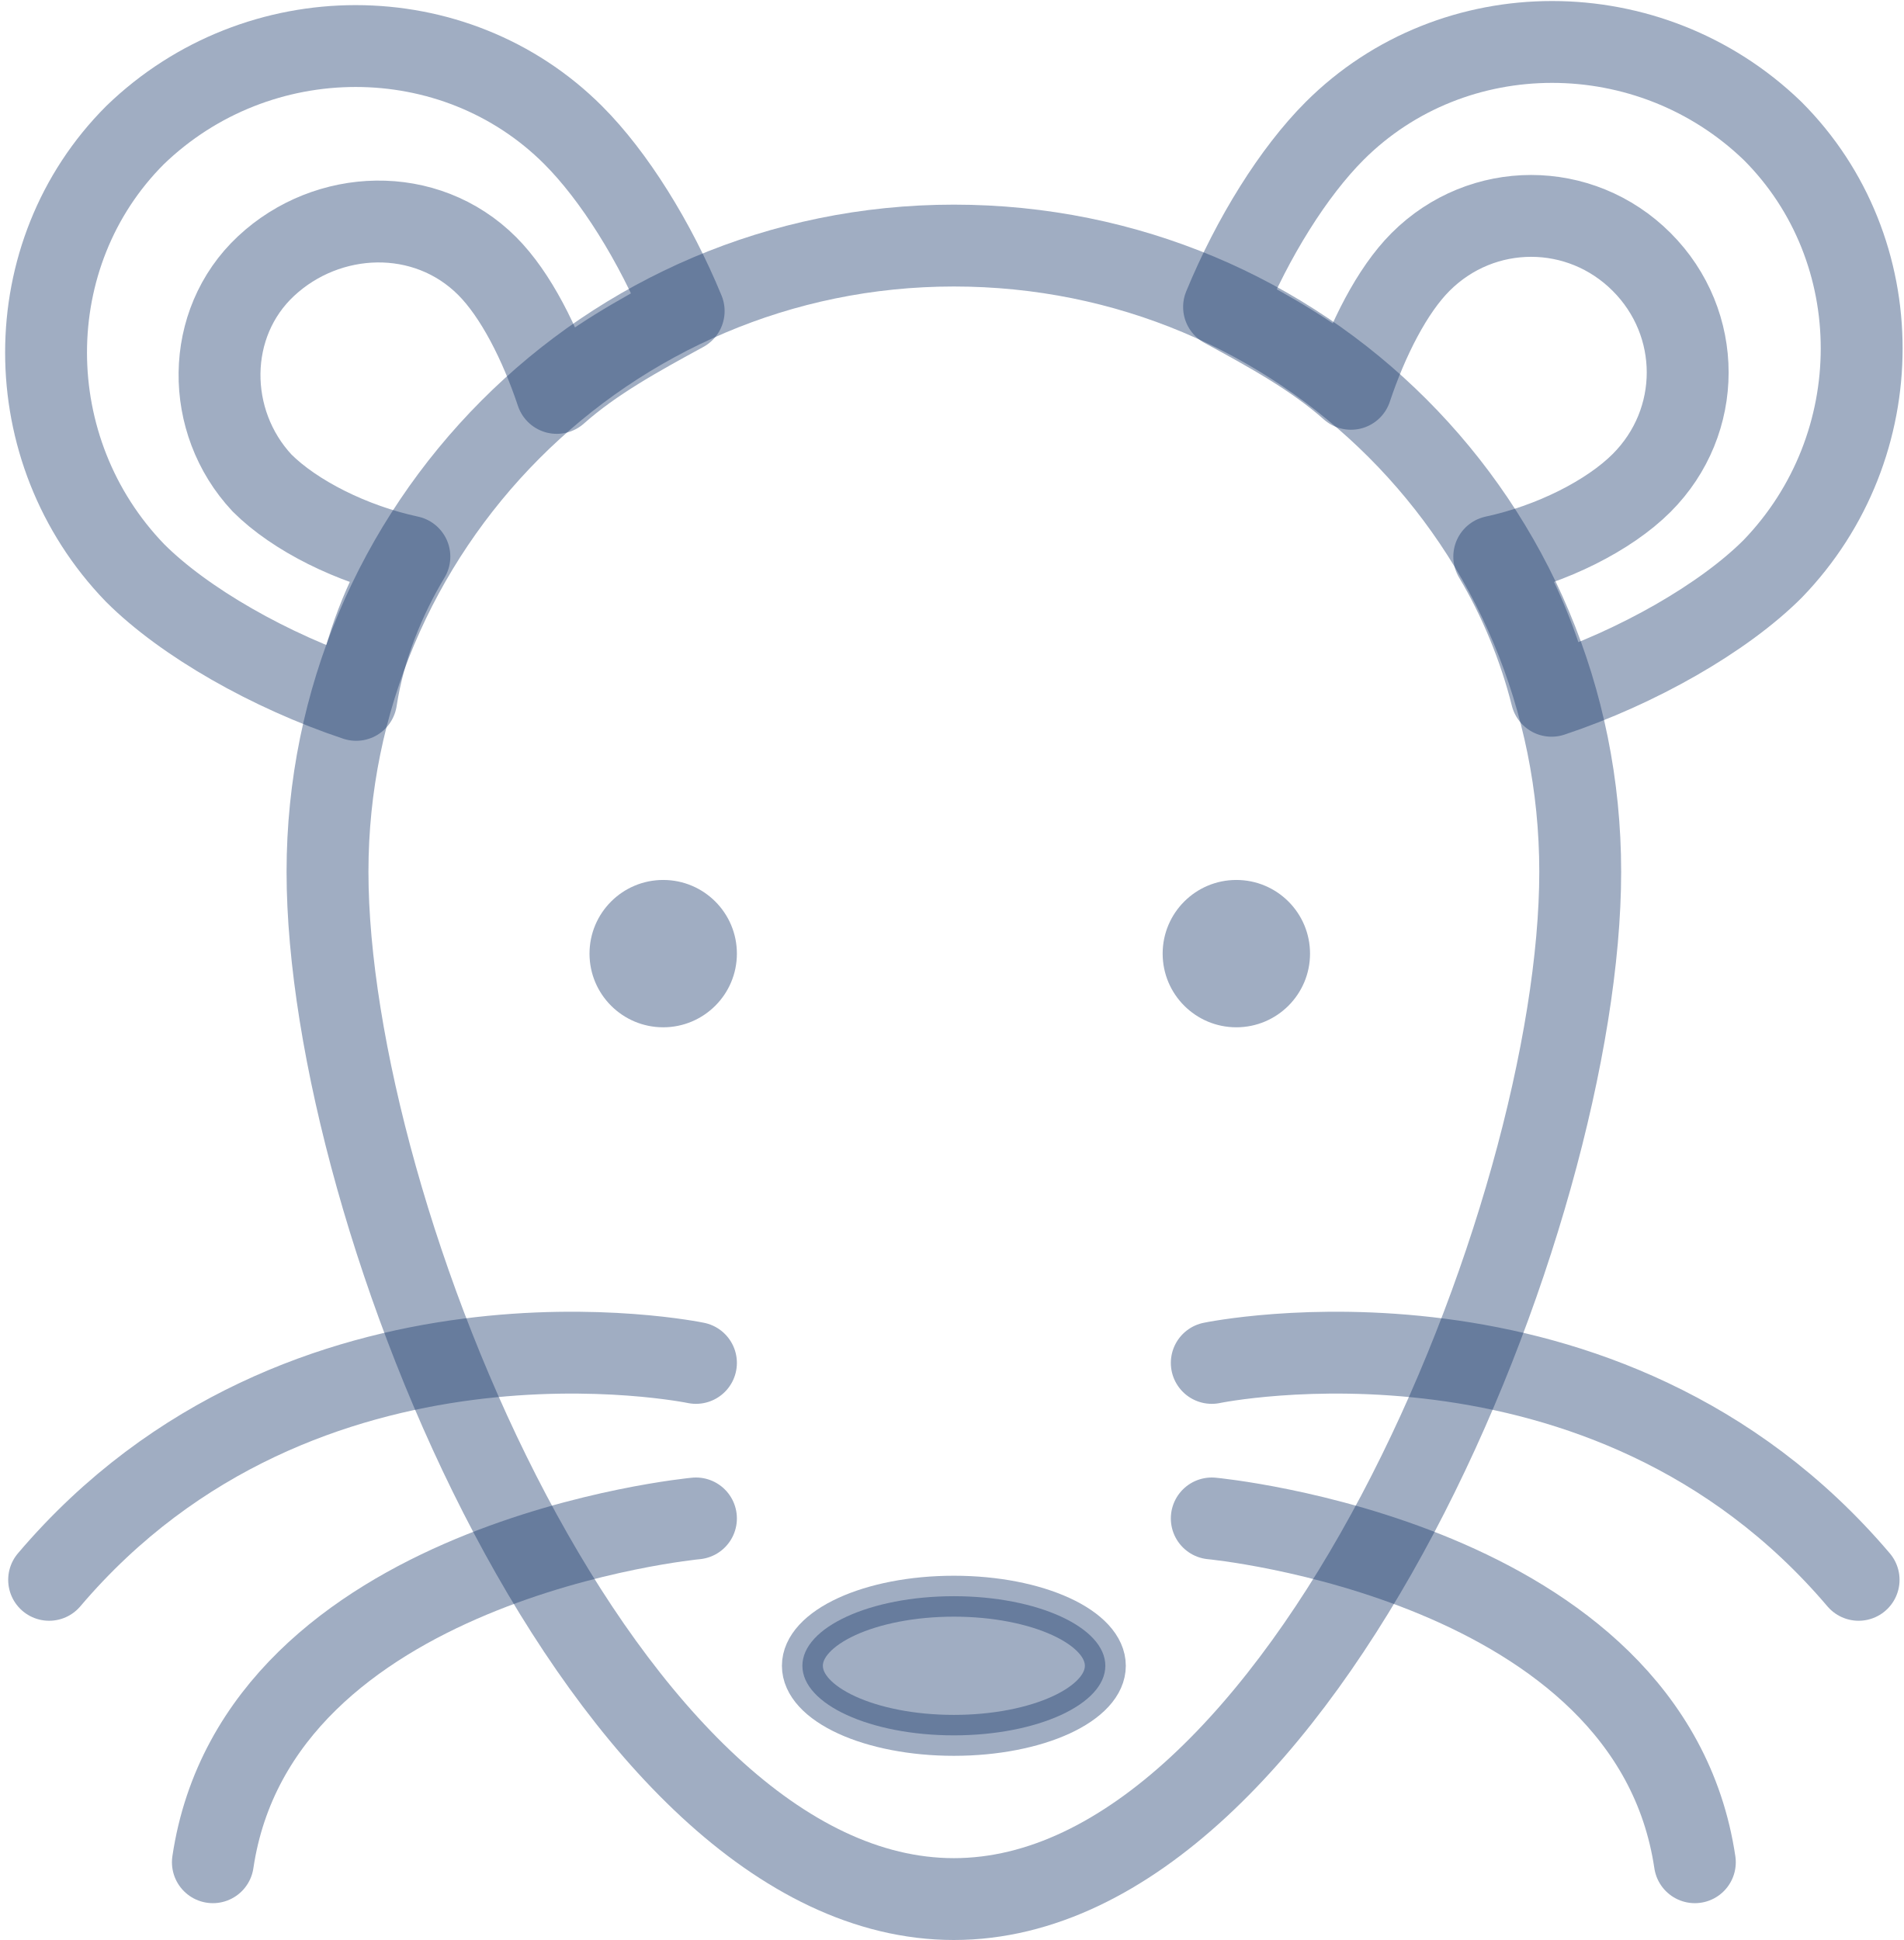
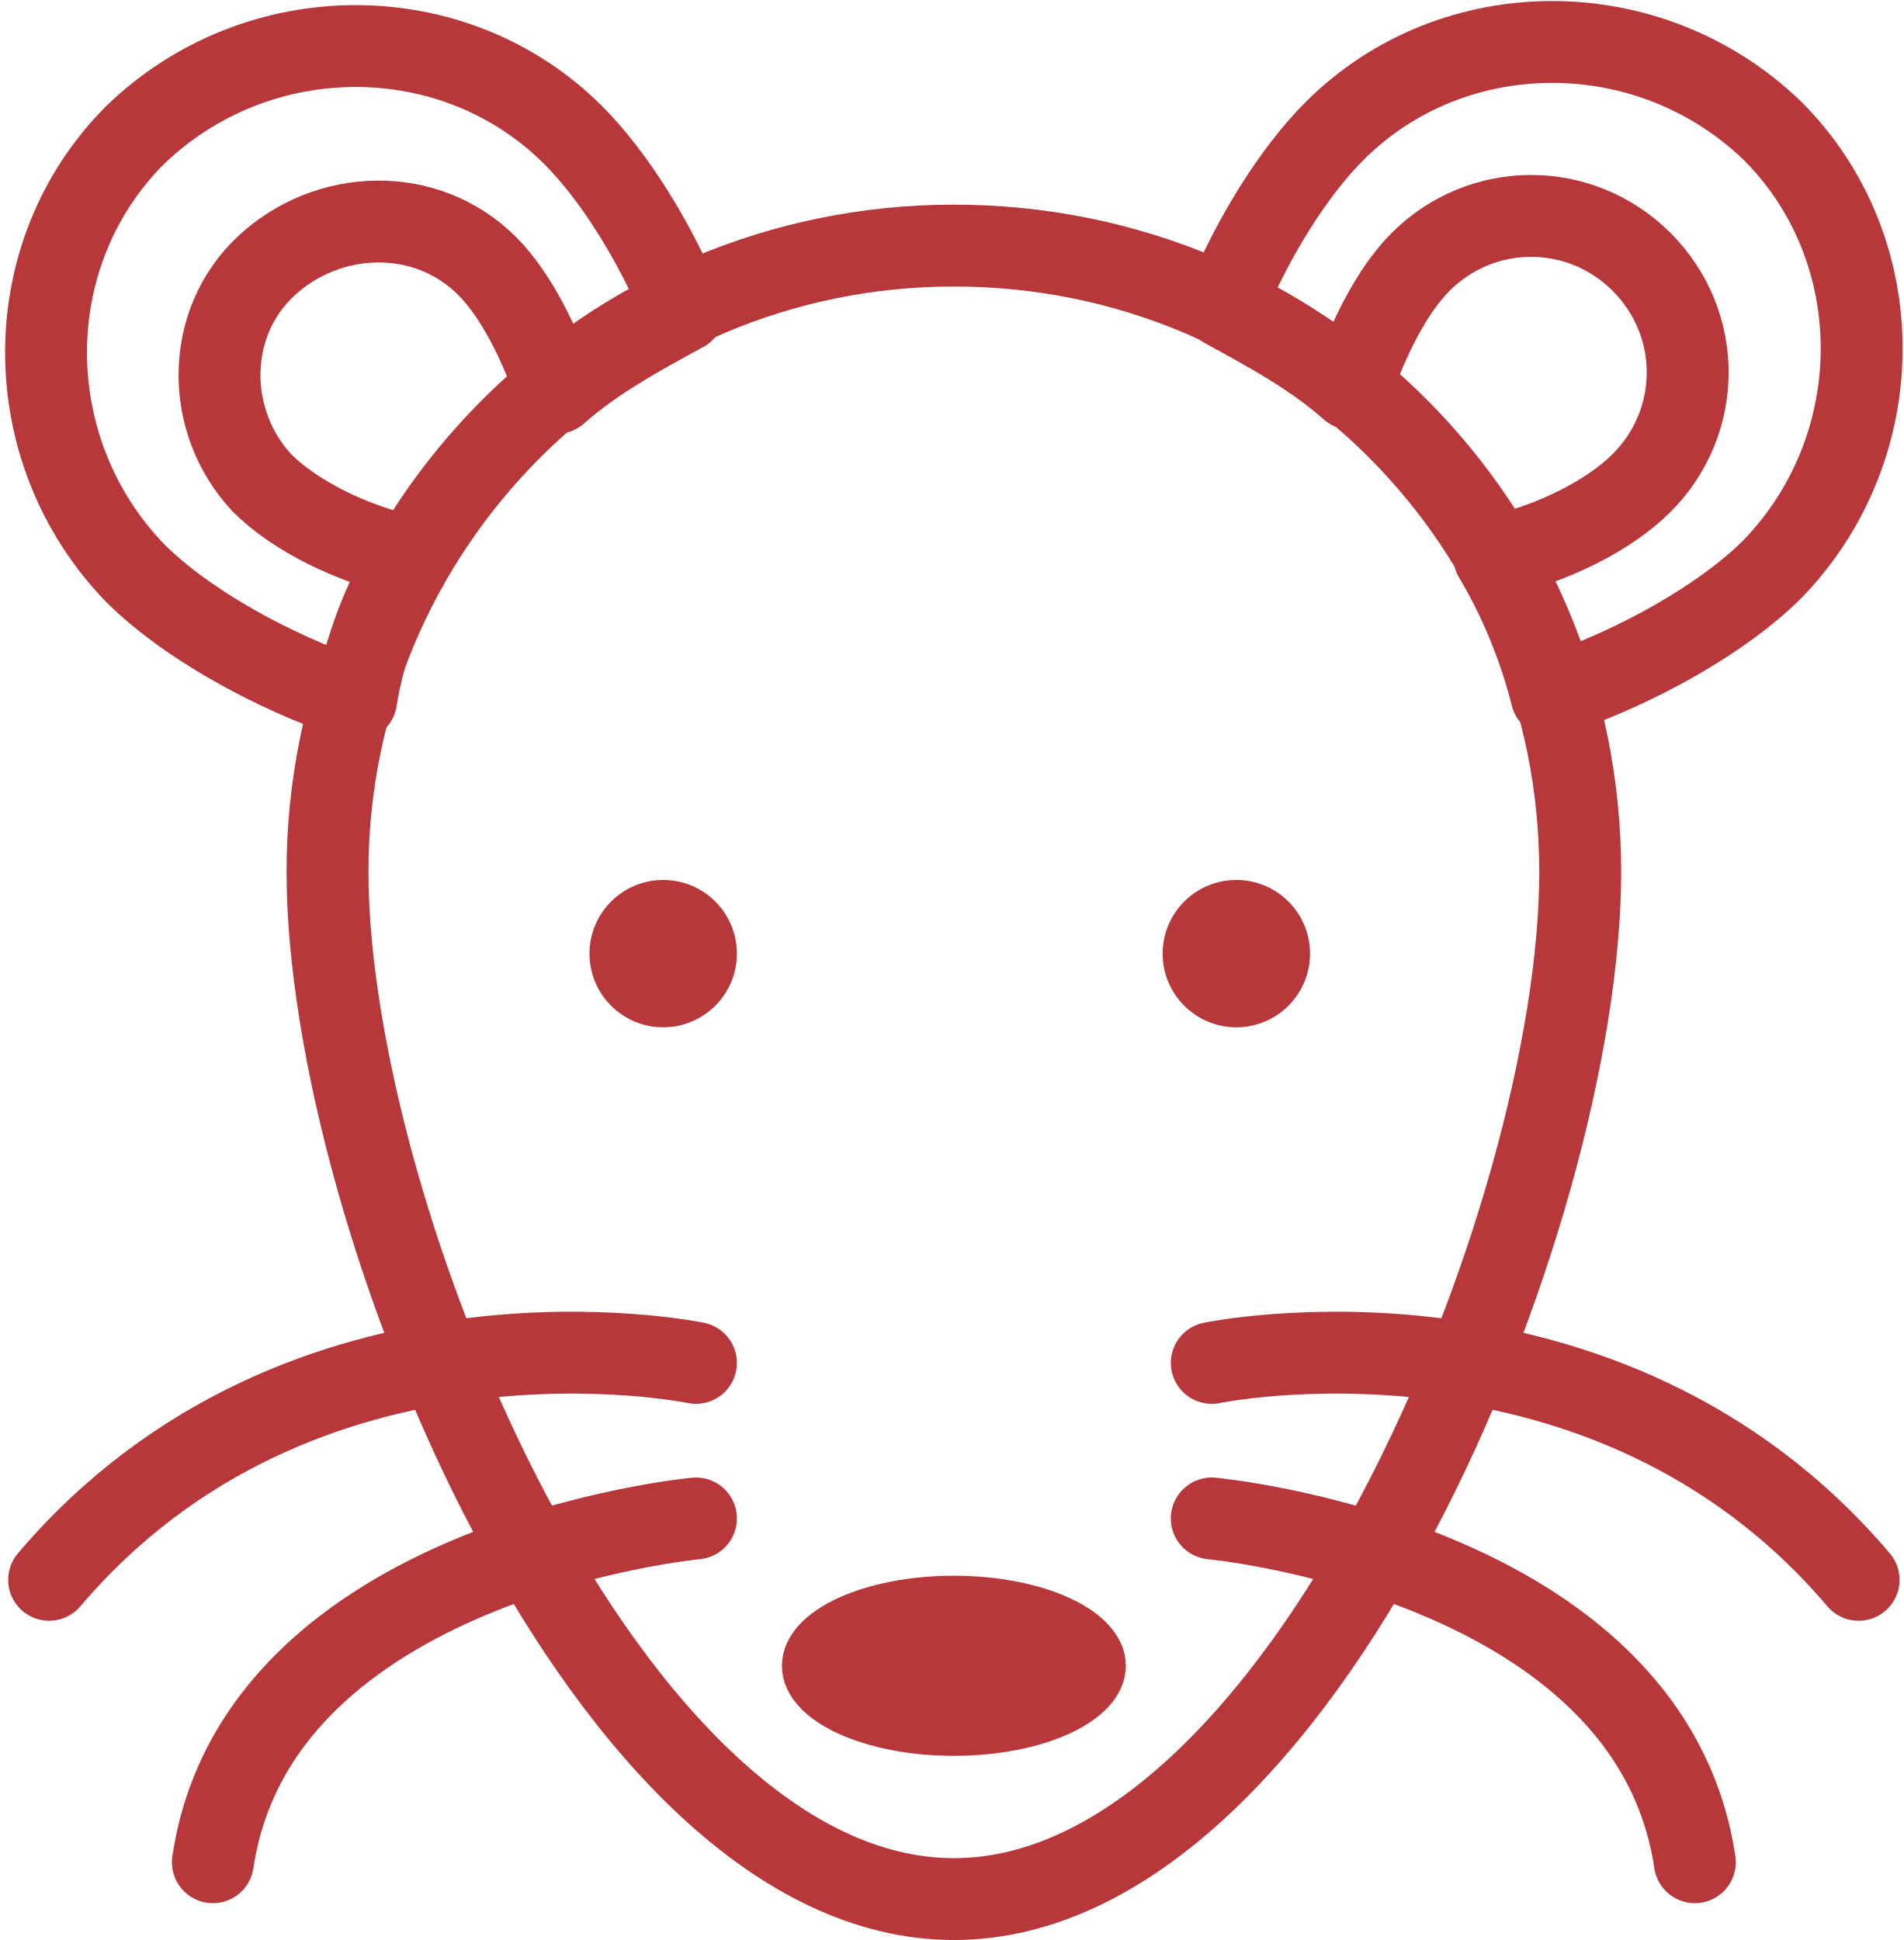
<svg xmlns="http://www.w3.org/2000/svg" version="1.1" x="0px" y="0px" width="46.5px" height="47.4px" viewBox="0 0 46.5 47.4" style="enable-background:new 0 0 46.5 47.4;" xml:space="preserve">
  <style type="text/css">
- 	.st0{fill:rgba(19, 51, 104, .4);}
- 	.st1{fill:rgba(19, 51, 104, .4);stroke:rgba(19, 51, 104, .4);stroke-miterlimit:10;}
- 	.st2{fill:none;stroke:rgba(19, 51, 104, .4);stroke-width:2;stroke-linecap:round;stroke-linejoin:round;stroke-miterlimit:10;}
+ 	.st0{fill:#b7373a;}
+ 	.st1{fill:#b7373a;stroke:#b7373a;stroke-miterlimit:10;}
+ 	.st2{fill:none;stroke:#b7373a;stroke-width:2;stroke-linecap:round;stroke-linejoin:round;stroke-miterlimit:10;}
</style>
  <defs>
</defs>
  <g>
    <g>
      <circle class="st0" cx="16.2" cy="23.3" r="1.8" />
      <circle class="st0" cx="30.2" cy="23.3" r="1.8" />
    </g>
    <ellipse class="st1" cx="23.3" cy="40.7" rx="3.7" ry="1.7" />
    <path class="st2" d="M38.6,21.3c0,8.4-6.8,25.1-15.3,25.1S8,29.7,8,21.3S14.8,6,23.3,6S38.6,12.8,38.6,21.3z" />
    <path class="st2" d="M10,13.6c-1.4-0.3-2.8-1-3.6-1.8C5,10.3,5,7.9,6.5,6.5s3.9-1.5,5.4,0c0.7,0.7,1.3,1.9,1.7,3.1   c0.9-0.8,2-1.4,3.1-2c-0.7-1.7-1.7-3.3-2.7-4.3c-2.9-2.9-7.7-2.9-10.7,0c-2.9,2.9-2.9,7.7,0,10.7c1.2,1.2,3.3,2.4,5.4,3.1   C8.9,15.8,9.4,14.6,10,13.6z" />
    <path class="st2" d="M36.5,13.6c1.4-0.3,2.8-1,3.6-1.8c1.5-1.5,1.5-3.9,0-5.4s-3.9-1.5-5.4,0c-0.7,0.7-1.3,1.9-1.7,3.1   c-0.9-0.8-2-1.4-3.1-2c0.7-1.7,1.7-3.3,2.7-4.3c2.9-2.9,7.7-2.9,10.7,0c2.9,2.9,2.9,7.7,0,10.7c-1.2,1.2-3.3,2.4-5.4,3.1   C37.6,15.8,37.1,14.6,36.5,13.6z" />
    <path class="st2" d="M17,33.3c0,0-9.6-2-15.8,5.3" />
    <path class="st2" d="M17,37.1c0,0-10.7,1-11.8,8.4" />
    <path class="st2" d="M29.6,33.3c0,0,9.6-2,15.8,5.3" />
    <path class="st2" d="M29.6,37.1c0,0,10.7,1,11.8,8.4" />
  </g>
</svg>
